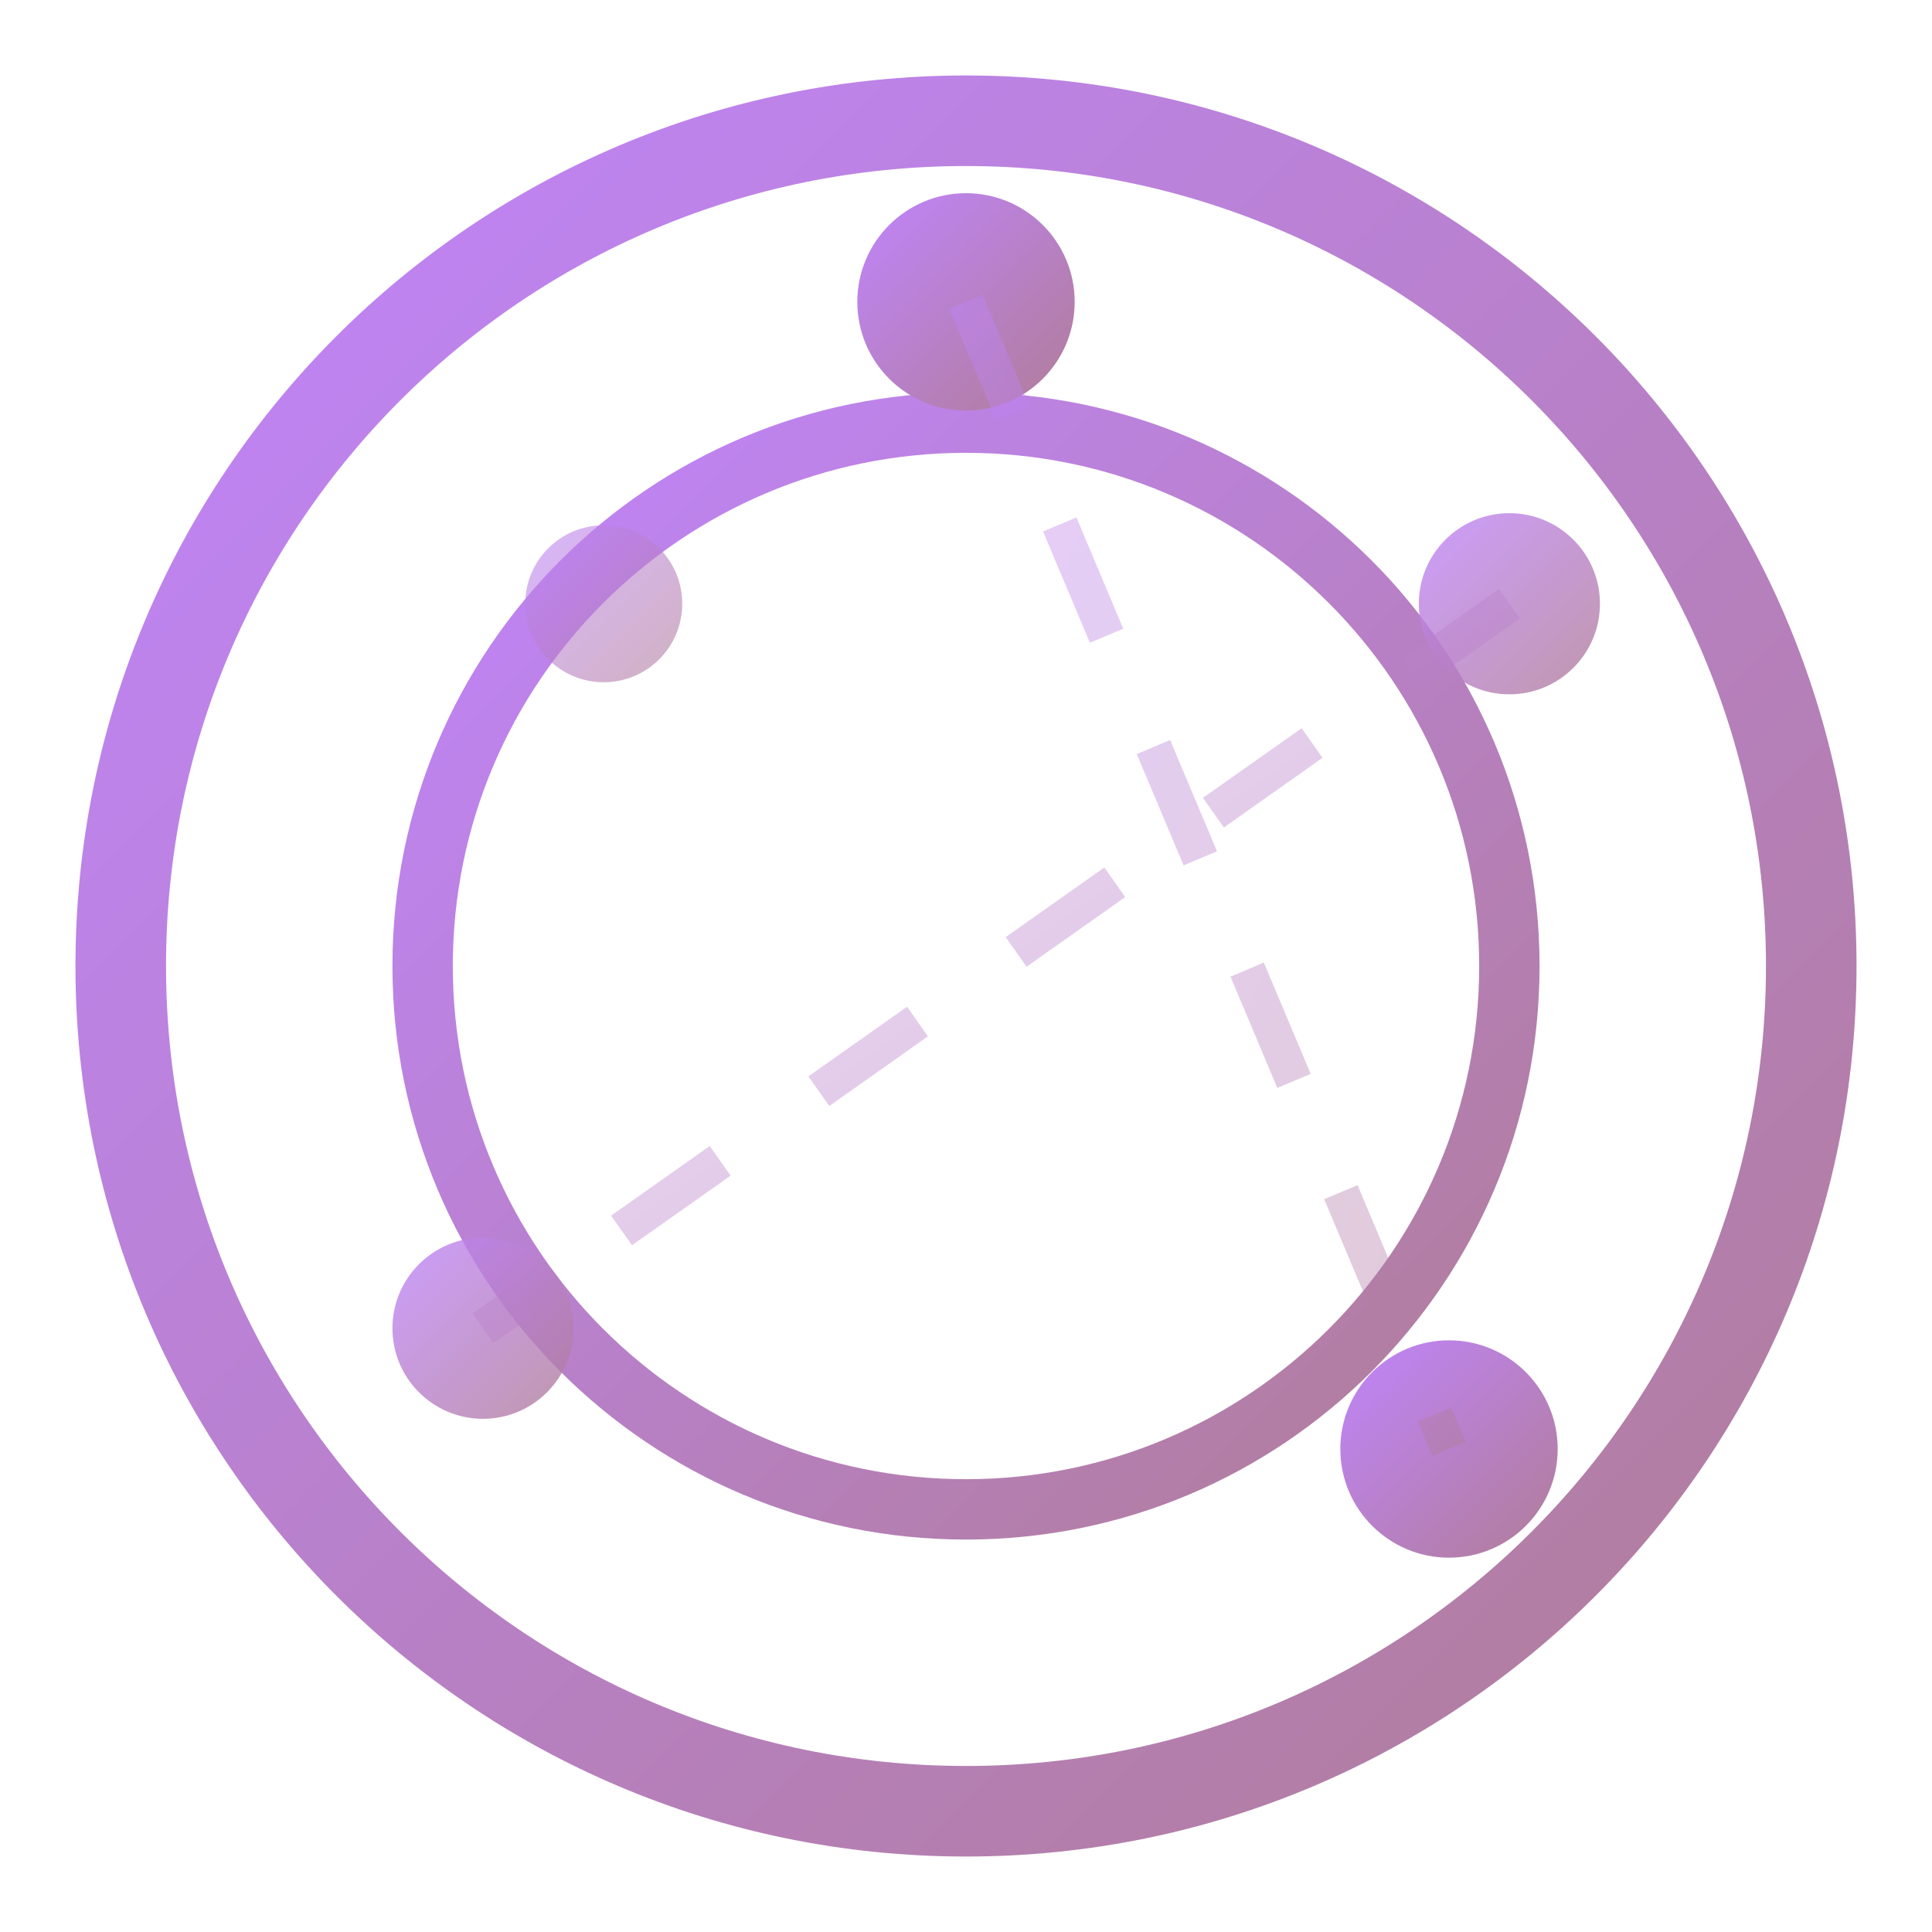
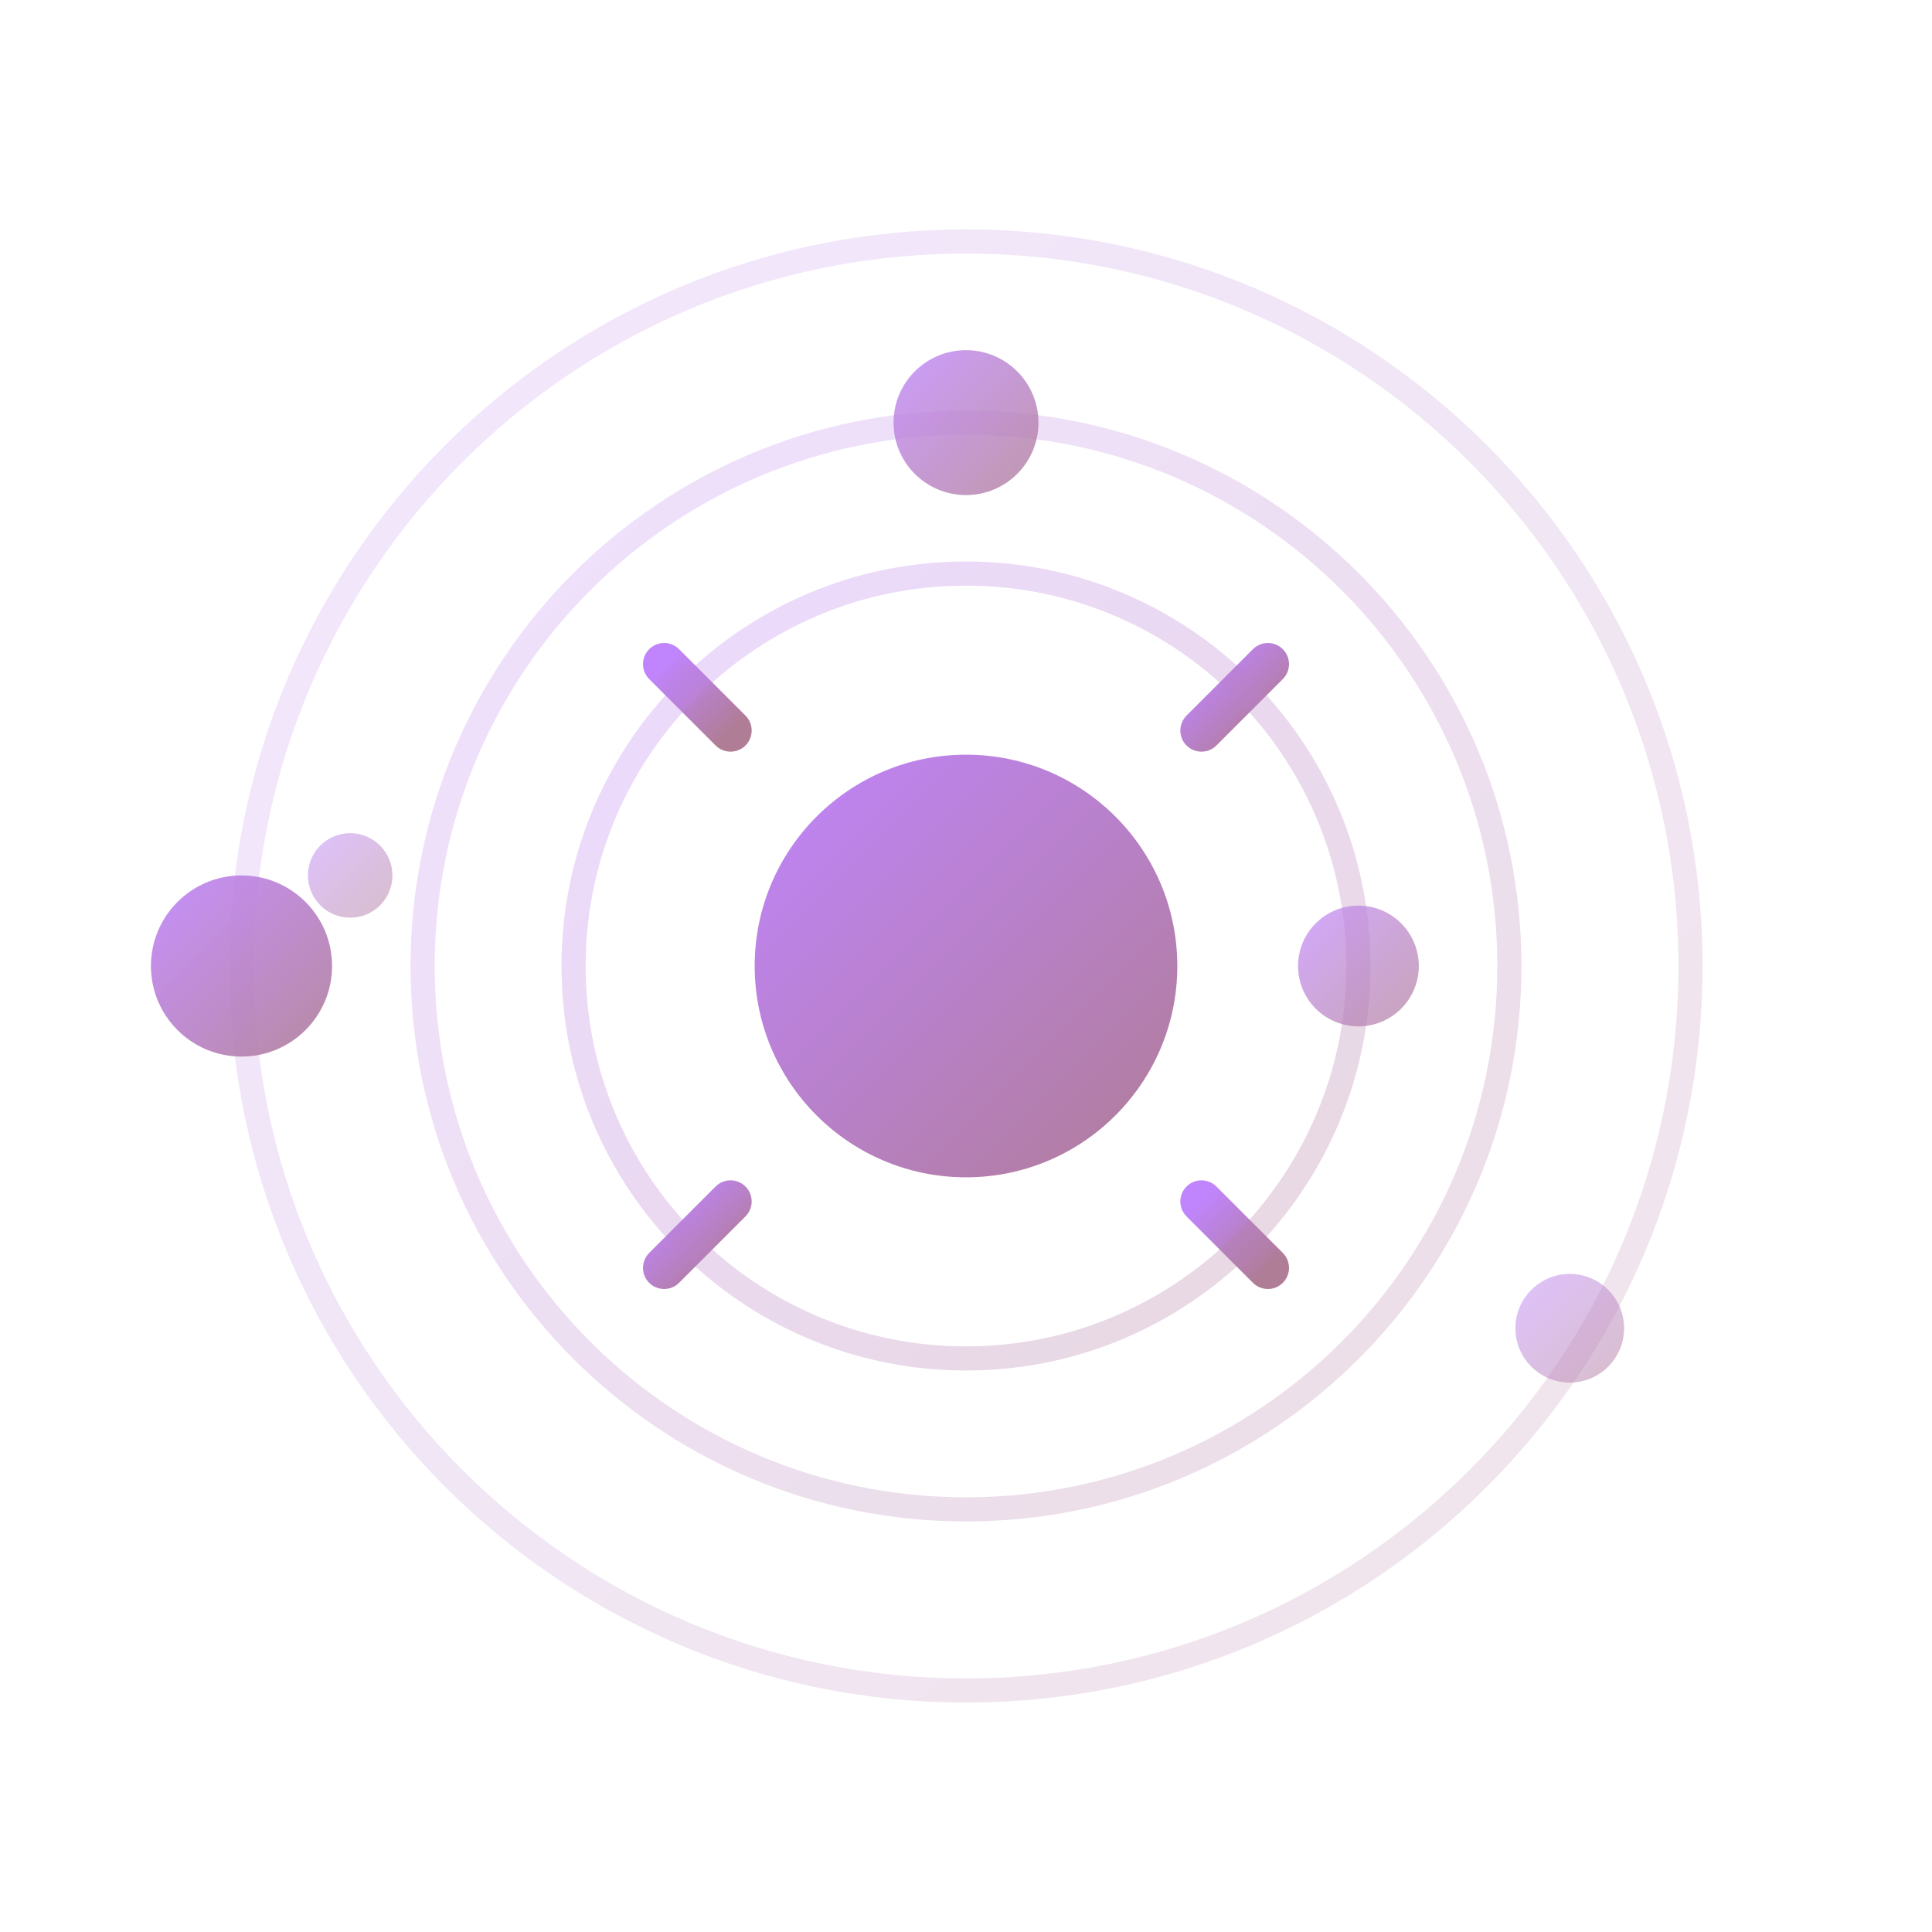
<svg xmlns="http://www.w3.org/2000/svg" viewBox="0 0 32 32">
  <defs>
    <linearGradient id="g" x1="0%" y1="0%" x2="100%" y2="100%">
      <stop offset="0%" style="stop-color:#c084fc" />
      <stop offset="100%" style="stop-color:#b07d97" />
    </linearGradient>
  </defs>
-   <circle cx="16" cy="16" r="14" fill="none" stroke="url(#g)" stroke-width="1.5" />
-   <circle cx="16" cy="16" r="9" fill="none" stroke="url(#g)" stroke-width="1" />
-   <line x1="16" y1="2" x2="16" y2="30" stroke="url(#g)" stroke-width="0.8" opacity="0.5" />
-   <line x1="2" y1="16" x2="30" y2="16" stroke="url(#g)" stroke-width="0.8" opacity="0.5" />
-   <circle cx="16" cy="5" r="1.8" fill="url(#g)" />
-   <circle cx="25" cy="10" r="1.5" fill="url(#g)" opacity="0.8" />
-   <circle cx="8" cy="22" r="1.5" fill="url(#g)" opacity="0.8" />
-   <circle cx="24" cy="24" r="1.8" fill="url(#g)" />
-   <circle cx="10" cy="10" r="1.3" fill="url(#g)" opacity="0.6" />
-   <line x1="16" y1="5" x2="24" y2="24" stroke="url(#g)" stroke-width="0.6" stroke-dasharray="2 2" opacity="0.4" />
-   <line x1="25" y1="10" x2="8" y2="22" stroke="url(#g)" stroke-width="0.6" stroke-dasharray="2 2" opacity="0.4" />
+   <circle cx="16" cy="16" r="3.5" fill="url(#g)" />
+   <line x1="16" y1="10.5" x2="16" y2="9" stroke="url(#g)" stroke-width="0.8" stroke-linecap="round" />
+   <line x1="16" y1="21.5" x2="16" y2="23" stroke="url(#g)" stroke-width="0.8" stroke-linecap="round" />
+   <line x1="10.5" y1="16" x2="9" y2="16" stroke="url(#g)" stroke-width="0.8" stroke-linecap="round" />
+   <line x1="21.5" y1="16" x2="23" y2="16" stroke="url(#g)" stroke-width="0.8" stroke-linecap="round" />
+   <line x1="12.1" y1="12.1" x2="11" y2="11" stroke="url(#g)" stroke-width="0.7" stroke-linecap="round" />
+   <line x1="19.9" y1="12.1" x2="21" y2="11" stroke="url(#g)" stroke-width="0.7" stroke-linecap="round" />
+   <line x1="12.1" y1="19.9" x2="11" y2="21" stroke="url(#g)" stroke-width="0.7" stroke-linecap="round" />
+   <line x1="19.9" y1="19.9" x2="21" y2="21" stroke="url(#g)" stroke-width="0.7" stroke-linecap="round" />
+   <circle cx="16" cy="16" r="6.5" fill="none" stroke="url(#g)" stroke-width="0.4" opacity="0.3" />
+   <circle cx="22.5" cy="16" r="1" fill="url(#g)" opacity="0.7" />
+   <circle cx="16" cy="16" r="9" fill="none" stroke="url(#g)" stroke-width="0.4" opacity="0.25" />
+   <circle cx="16" cy="7" r="1.2" fill="url(#g)" opacity="0.8" />
+   <circle cx="16" cy="16" r="12" fill="none" stroke="url(#g)" stroke-width="0.4" opacity="0.2" />
+   <circle cx="4" cy="16" r="1.5" fill="url(#g)" opacity="0.9" />
+   <circle cx="5.8" cy="14.5" r="0.7" fill="url(#g)" opacity="0.5" />
+   <circle cx="26" cy="22" r="0.9" fill="url(#g)" opacity="0.5" />
</svg>
